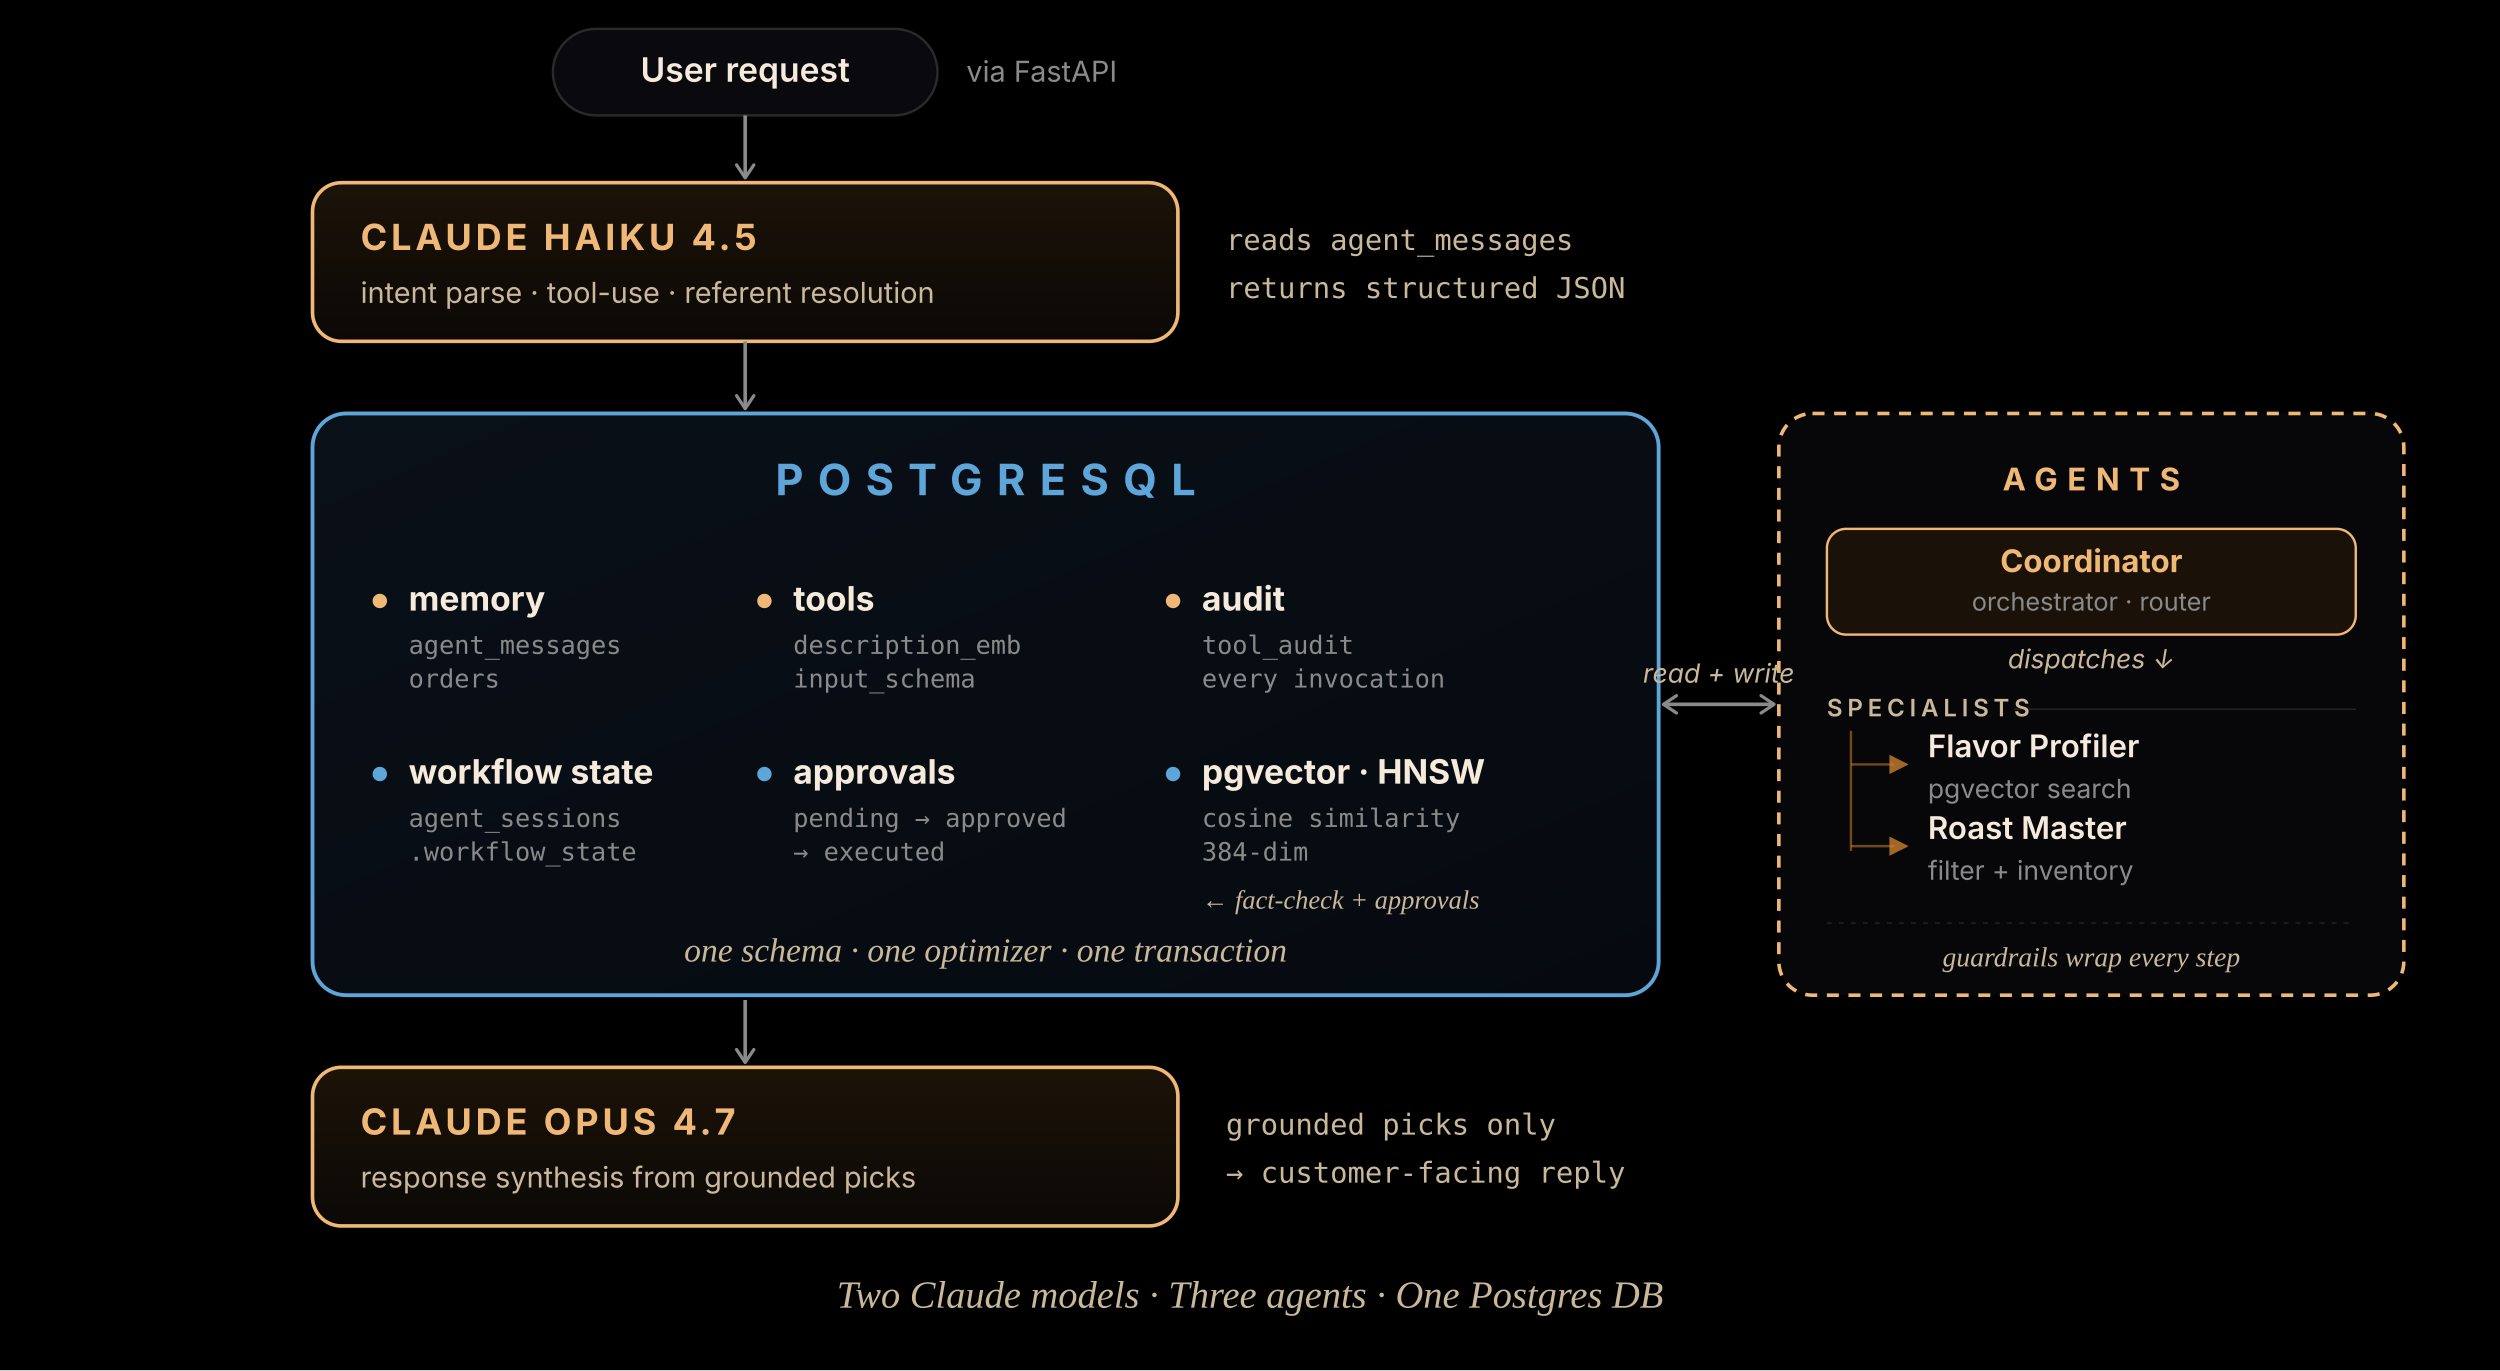
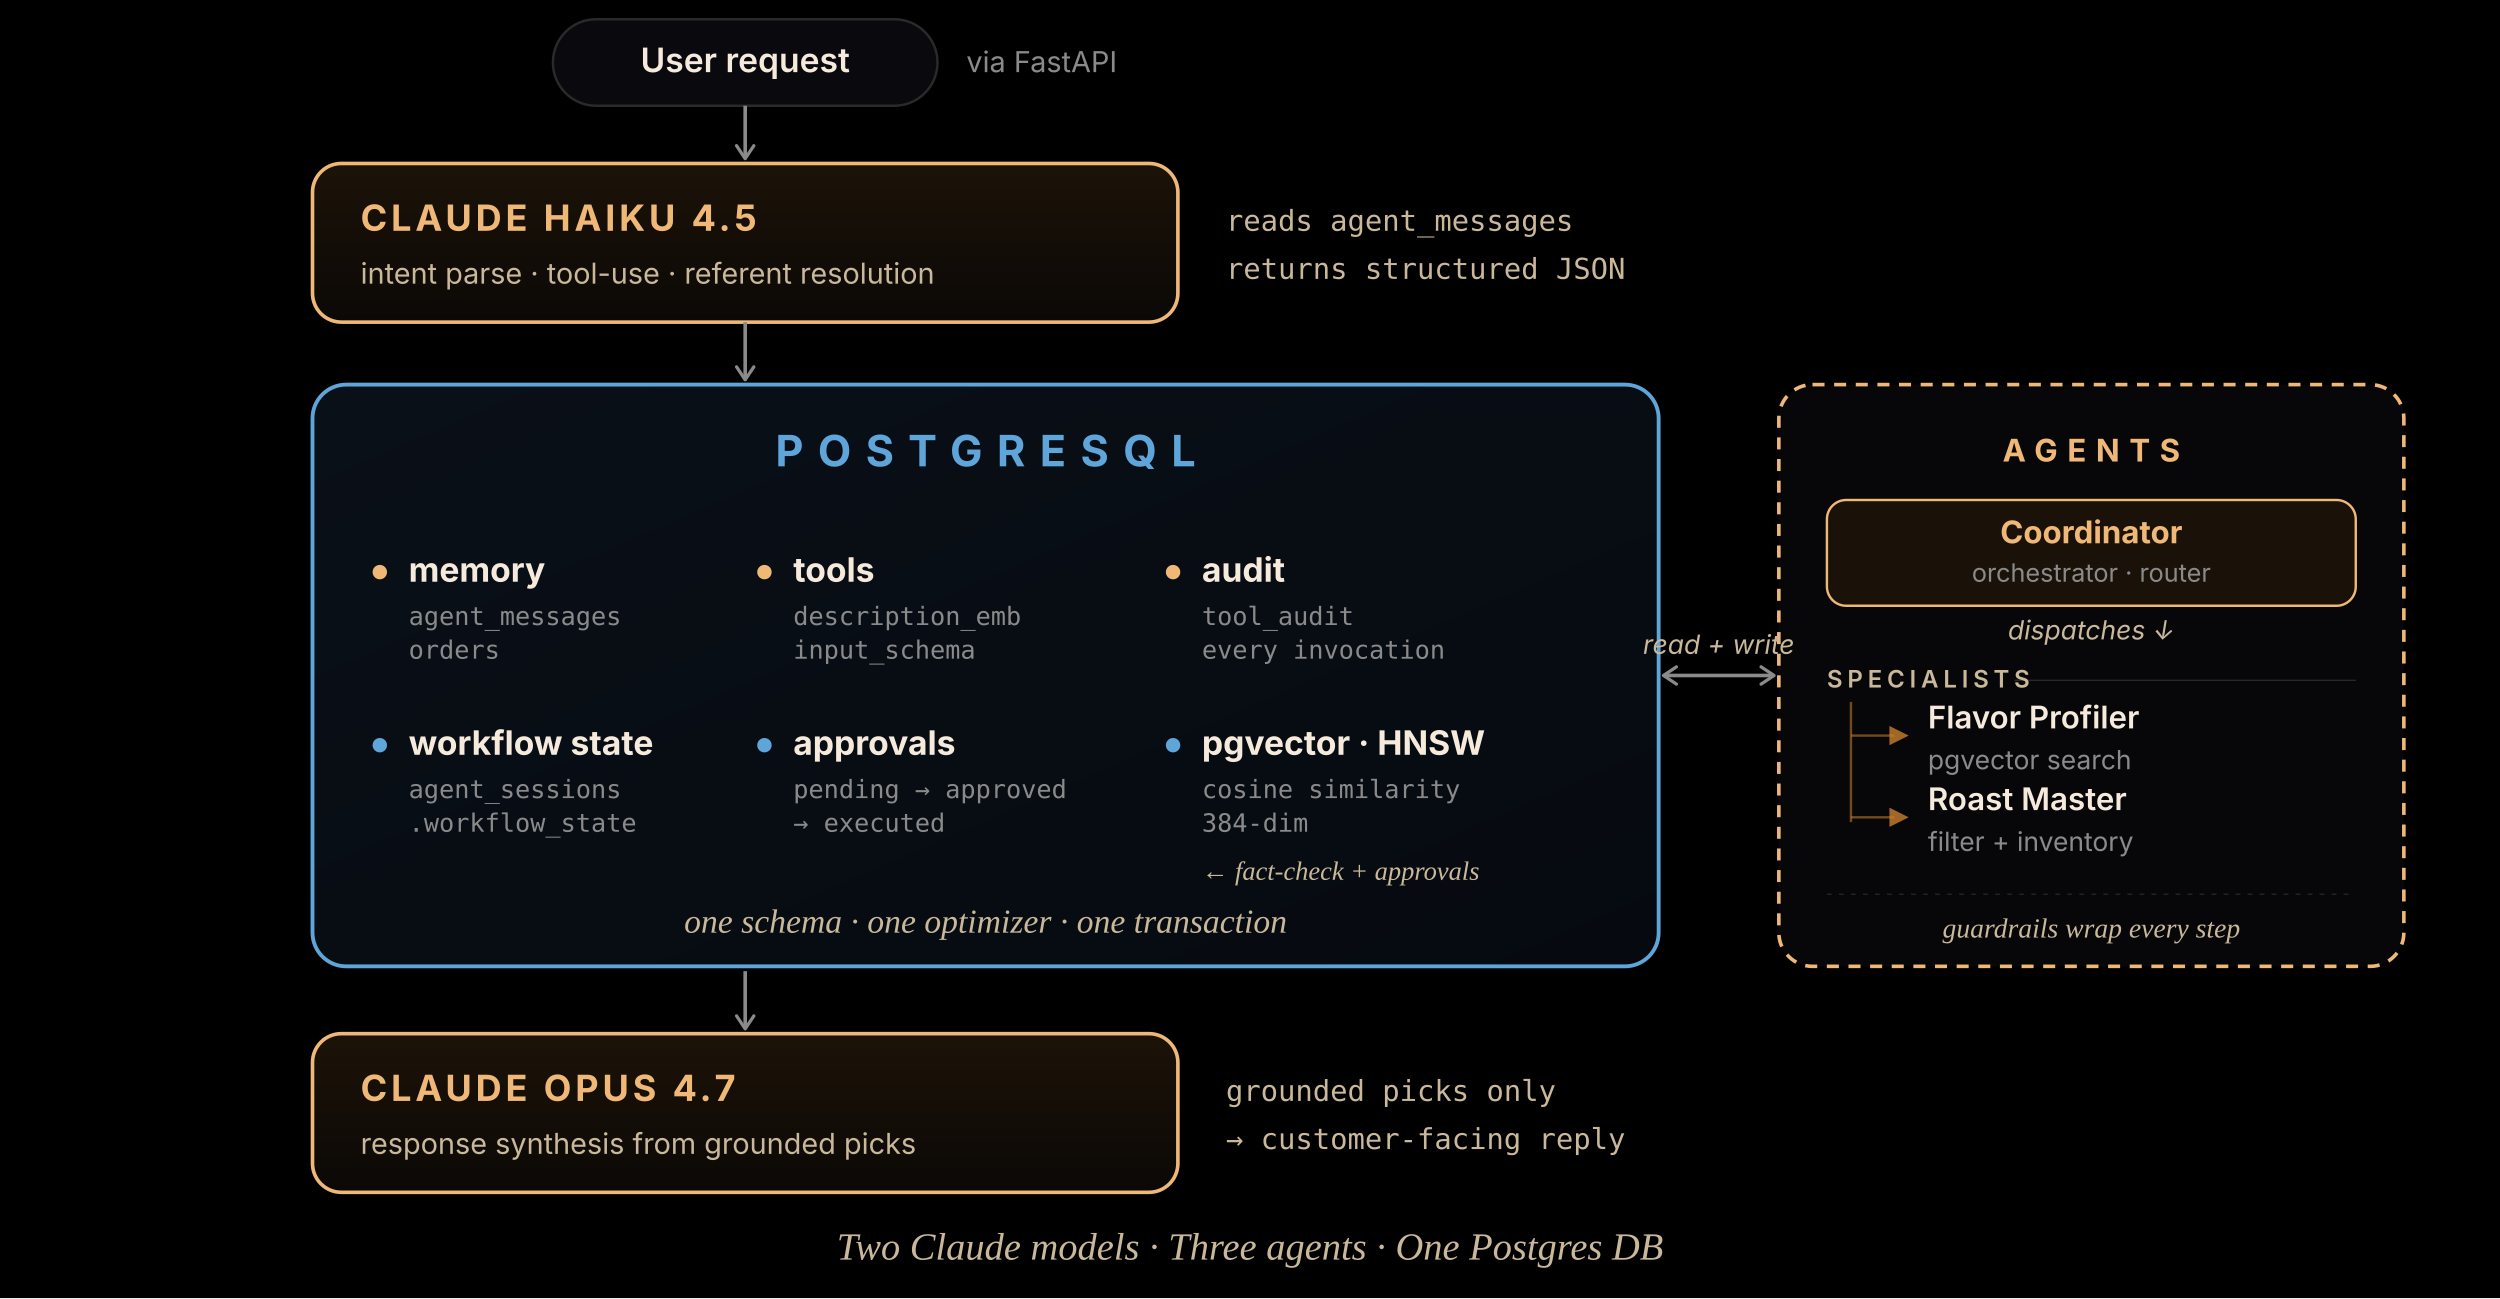
- <svg xmlns="http://www.w3.org/2000/svg" viewBox="0 0 1040 570" role="img" aria-label="Architecture: User request enters via FastAPI, Claude Haiku parses intent, PostgreSQL holds memory and operational state including audit and workflow, the dashed Coordinator column dispatches to Flavor Profiler, Roast Master, and Guardrails, Claude Opus synthesizes a grounded reply returned to the customer.">
+ <svg xmlns="http://www.w3.org/2000/svg" viewBox="0 0 1040 540" role="img" aria-label="Architecture: User request enters via FastAPI, Claude Haiku parses intent, PostgreSQL holds memory and operational state including audit and workflow, the dashed Coordinator column dispatches to Flavor Profiler, Roast Master, and Guardrails, Claude Opus synthesizes a grounded reply returned to the customer.">
  <defs>
    <linearGradient id="llmFill" x1="0%" y1="0%" x2="0%" y2="100%">
      <stop offset="0%" stop-color="#1c1308" />
      <stop offset="100%" stop-color="#0b0806" />
    </linearGradient>
    <linearGradient id="pgFill" x1="0%" y1="0%" x2="100%" y2="100%">
      <stop offset="0%" stop-color="#0a1018" />
      <stop offset="100%" stop-color="#060a10" />
    </linearGradient>
    <marker id="arrow" viewBox="0 0 10 10" refX="8" refY="5" markerWidth="6" markerHeight="6" orient="auto-start-reverse">
      <path d="M2 1 L8 5 L2 9" fill="none" stroke="#8a8a8a" stroke-width="1.5" stroke-linecap="round" stroke-linejoin="round" />
    </marker>
    <marker id="arrow-start" viewBox="0 0 10 10" refX="2" refY="5" markerWidth="6" markerHeight="6" orient="auto">
      <path d="M8 1 L2 5 L8 9" fill="none" stroke="#8a8a8a" stroke-width="1.5" stroke-linecap="round" stroke-linejoin="round" />
    </marker>
  </defs>
-   <rect width="1040" height="570" fill="#000000" />
+   <rect width="1040" height="540" fill="#000000" />
  <g>
-     <rect x="230" y="12" width="160" height="36" rx="18" fill="#0a0a0e" stroke="#2a2a2a" stroke-width="1" />
-     <text x="310" y="34" fill="#f5eadb" font-family="Inter, Helvetica, Arial, sans-serif" font-weight="600" font-size="14" text-anchor="middle">User request</text>
+     <rect x="230" y="8" width="160" height="36" rx="18" fill="#0a0a0e" stroke="#2a2a2a" stroke-width="1" />
+     <text x="310" y="30" fill="#f5eadb" font-family="Inter, Helvetica, Arial, sans-serif" font-weight="600" font-size="14" text-anchor="middle">User request</text>
  </g>
-   <text x="402" y="34" fill="#8a8a8a" font-family="Inter, Helvetica, Arial, sans-serif" font-size="12">via FastAPI</text>
-   <line x1="310" y1="48" x2="310" y2="74" stroke="#8a8a8a" stroke-width="1.5" marker-end="url(#arrow)" />
+   <text x="402" y="30" fill="#8a8a8a" font-family="Inter, Helvetica, Arial, sans-serif" font-size="12">via FastAPI</text>
+   <line x1="310" y1="44" x2="310" y2="66" stroke="#8a8a8a" stroke-width="1.5" marker-end="url(#arrow)" />
  <g>
-     <rect x="130" y="76" width="360" height="66" rx="12" fill="url(#llmFill)" stroke="#f0b877" stroke-width="1.5" />
-     <text x="150" y="104" fill="#f0b877" font-family="Inter, Helvetica, Arial, sans-serif" font-weight="700" font-size="15" letter-spacing="1.6">CLAUDE HAIKU 4.5</text>
-     <text x="150" y="126" fill="#c9b89a" font-family="Inter, Helvetica, Arial, sans-serif" font-size="12">intent parse · tool-use · referent resolution</text>
+     <rect x="130" y="68" width="360" height="66" rx="12" fill="url(#llmFill)" stroke="#f0b877" stroke-width="1.5" />
+     <text x="150" y="96" fill="#f0b877" font-family="Inter, Helvetica, Arial, sans-serif" font-weight="700" font-size="15" letter-spacing="1.6">CLAUDE HAIKU 4.5</text>
+     <text x="150" y="118" fill="#c9b89a" font-family="Inter, Helvetica, Arial, sans-serif" font-size="12">intent parse · tool-use · referent resolution</text>
  </g>
-   <text x="510" y="104" fill="#c9b89a" font-family="Menlo, Consolas, monospace" font-size="12">reads agent_messages</text>
-   <text x="510" y="124" fill="#c9b89a" font-family="Menlo, Consolas, monospace" font-size="12">returns structured JSON</text>
-   <line x1="310" y1="142" x2="310" y2="170" stroke="#8a8a8a" stroke-width="1.5" marker-end="url(#arrow)" />
+   <text x="510" y="96" fill="#c9b89a" font-family="Menlo, Consolas, monospace" font-size="12">reads agent_messages</text>
+   <text x="510" y="116" fill="#c9b89a" font-family="Menlo, Consolas, monospace" font-size="12">returns structured JSON</text>
+   <line x1="310" y1="134" x2="310" y2="158" stroke="#8a8a8a" stroke-width="1.5" marker-end="url(#arrow)" />
  <g>
-     <rect x="130" y="172" width="560" height="242" rx="14" fill="url(#pgFill)" stroke="#5ea5d9" stroke-width="1.6" />
-     <text x="410" y="206" fill="#5ea5d9" font-family="Inter, Helvetica, Arial, sans-serif" font-weight="700" font-size="18" text-anchor="middle" letter-spacing="6">POSTGRESQL</text>
-     <circle cx="158" cy="250" r="3" fill="#f0b877" />
-     <text x="170" y="254" fill="#f5eadb" font-family="Inter, Helvetica, Arial, sans-serif" font-weight="700" font-size="14">memory</text>
-     <text x="170" y="272" fill="#8a8a8a" font-family="Menlo, Consolas, monospace" font-size="10.5">agent_messages</text>
-     <text x="170" y="286" fill="#8a8a8a" font-family="Menlo, Consolas, monospace" font-size="10.5">orders</text>
-     <circle cx="318" cy="250" r="3" fill="#f0b877" />
-     <text x="330" y="254" fill="#f5eadb" font-family="Inter, Helvetica, Arial, sans-serif" font-weight="700" font-size="14">tools</text>
-     <text x="330" y="272" fill="#8a8a8a" font-family="Menlo, Consolas, monospace" font-size="10.5">description_emb</text>
-     <text x="330" y="286" fill="#8a8a8a" font-family="Menlo, Consolas, monospace" font-size="10.5">input_schema</text>
-     <circle cx="488" cy="250" r="3" fill="#f0b877" />
-     <text x="500" y="254" fill="#f5eadb" font-family="Inter, Helvetica, Arial, sans-serif" font-weight="700" font-size="14">audit</text>
-     <text x="500" y="272" fill="#8a8a8a" font-family="Menlo, Consolas, monospace" font-size="10.5">tool_audit</text>
-     <text x="500" y="286" fill="#8a8a8a" font-family="Menlo, Consolas, monospace" font-size="10.5">every invocation</text>
-     <circle cx="158" cy="322" r="3" fill="#5ea5d9" />
-     <text x="170" y="326" fill="#f5eadb" font-family="Inter, Helvetica, Arial, sans-serif" font-weight="700" font-size="14">workflow state</text>
-     <text x="170" y="344" fill="#8a8a8a" font-family="Menlo, Consolas, monospace" font-size="10.5">agent_sessions</text>
-     <text x="170" y="358" fill="#8a8a8a" font-family="Menlo, Consolas, monospace" font-size="10.5">.workflow_state</text>
-     <circle cx="318" cy="322" r="3" fill="#5ea5d9" />
-     <text x="330" y="326" fill="#f5eadb" font-family="Inter, Helvetica, Arial, sans-serif" font-weight="700" font-size="14">approvals</text>
-     <text x="330" y="344" fill="#8a8a8a" font-family="Menlo, Consolas, monospace" font-size="10.5">pending → approved</text>
-     <text x="330" y="358" fill="#8a8a8a" font-family="Menlo, Consolas, monospace" font-size="10.5">→ executed</text>
-     <circle cx="488" cy="322" r="3" fill="#5ea5d9" />
-     <text x="500" y="326" fill="#f5eadb" font-family="Inter, Helvetica, Arial, sans-serif" font-weight="700" font-size="14">pgvector · HNSW</text>
-     <text x="500" y="344" fill="#8a8a8a" font-family="Menlo, Consolas, monospace" font-size="10.5">cosine similarity</text>
-     <text x="500" y="358" fill="#8a8a8a" font-family="Menlo, Consolas, monospace" font-size="10.5">384-dim</text>
-     <text x="500" y="378" fill="#c9b89a" font-family="Georgia, 'Times New Roman', serif" font-style="italic" font-size="11">← fact-check + approvals</text>
-     <text x="410" y="400" fill="#c9b89a" font-family="Georgia, 'Times New Roman', serif" font-style="italic" font-size="14" text-anchor="middle">one schema · one optimizer · one transaction</text>
+     <rect x="130" y="160" width="560" height="242" rx="14" fill="url(#pgFill)" stroke="#5ea5d9" stroke-width="1.6" />
+     <text x="410" y="194" fill="#5ea5d9" font-family="Inter, Helvetica, Arial, sans-serif" font-weight="700" font-size="18" text-anchor="middle" letter-spacing="6">POSTGRESQL</text>
+     <circle cx="158" cy="238" r="3" fill="#f0b877" />
+     <text x="170" y="242" fill="#f5eadb" font-family="Inter, Helvetica, Arial, sans-serif" font-weight="700" font-size="14">memory</text>
+     <text x="170" y="260" fill="#8a8a8a" font-family="Menlo, Consolas, monospace" font-size="10.5">agent_messages</text>
+     <text x="170" y="274" fill="#8a8a8a" font-family="Menlo, Consolas, monospace" font-size="10.5">orders</text>
+     <circle cx="318" cy="238" r="3" fill="#f0b877" />
+     <text x="330" y="242" fill="#f5eadb" font-family="Inter, Helvetica, Arial, sans-serif" font-weight="700" font-size="14">tools</text>
+     <text x="330" y="260" fill="#8a8a8a" font-family="Menlo, Consolas, monospace" font-size="10.5">description_emb</text>
+     <text x="330" y="274" fill="#8a8a8a" font-family="Menlo, Consolas, monospace" font-size="10.5">input_schema</text>
+     <circle cx="488" cy="238" r="3" fill="#f0b877" />
+     <text x="500" y="242" fill="#f5eadb" font-family="Inter, Helvetica, Arial, sans-serif" font-weight="700" font-size="14">audit</text>
+     <text x="500" y="260" fill="#8a8a8a" font-family="Menlo, Consolas, monospace" font-size="10.5">tool_audit</text>
+     <text x="500" y="274" fill="#8a8a8a" font-family="Menlo, Consolas, monospace" font-size="10.5">every invocation</text>
+     <circle cx="158" cy="310" r="3" fill="#5ea5d9" />
+     <text x="170" y="314" fill="#f5eadb" font-family="Inter, Helvetica, Arial, sans-serif" font-weight="700" font-size="14">workflow state</text>
+     <text x="170" y="332" fill="#8a8a8a" font-family="Menlo, Consolas, monospace" font-size="10.5">agent_sessions</text>
+     <text x="170" y="346" fill="#8a8a8a" font-family="Menlo, Consolas, monospace" font-size="10.5">.workflow_state</text>
+     <circle cx="318" cy="310" r="3" fill="#5ea5d9" />
+     <text x="330" y="314" fill="#f5eadb" font-family="Inter, Helvetica, Arial, sans-serif" font-weight="700" font-size="14">approvals</text>
+     <text x="330" y="332" fill="#8a8a8a" font-family="Menlo, Consolas, monospace" font-size="10.5">pending → approved</text>
+     <text x="330" y="346" fill="#8a8a8a" font-family="Menlo, Consolas, monospace" font-size="10.5">→ executed</text>
+     <circle cx="488" cy="310" r="3" fill="#5ea5d9" />
+     <text x="500" y="314" fill="#f5eadb" font-family="Inter, Helvetica, Arial, sans-serif" font-weight="700" font-size="14">pgvector · HNSW</text>
+     <text x="500" y="332" fill="#8a8a8a" font-family="Menlo, Consolas, monospace" font-size="10.5">cosine similarity</text>
+     <text x="500" y="346" fill="#8a8a8a" font-family="Menlo, Consolas, monospace" font-size="10.5">384-dim</text>
+     <text x="500" y="366" fill="#c9b89a" font-family="Georgia, 'Times New Roman', serif" font-style="italic" font-size="11">← fact-check + approvals</text>
+     <text x="410" y="388" fill="#c9b89a" font-family="Georgia, 'Times New Roman', serif" font-style="italic" font-size="14" text-anchor="middle">one schema · one optimizer · one transaction</text>
  </g>
  <g>
-     <rect x="740" y="172" width="260" height="242" rx="14" fill="#07070a" stroke="#f0b877" stroke-width="1.5" stroke-dasharray="5 4" />
-     <text x="870" y="204" fill="#f0b877" font-family="Inter, Helvetica, Arial, sans-serif" font-weight="700" font-size="13" text-anchor="middle" letter-spacing="4">AGENTS</text>
-     <rect x="760" y="220" width="220" height="44" rx="8" fill="#1a1208" stroke="#f0b877" stroke-width="1" />
-     <text x="870" y="238" fill="#f0b877" font-family="Inter, Helvetica, Arial, sans-serif" font-weight="700" font-size="13" text-anchor="middle">Coordinator</text>
-     <text x="870" y="254" fill="#8a8a8a" font-family="Inter, Helvetica, Arial, sans-serif" font-size="10.5" text-anchor="middle">orchestrator · router</text>
-     <text x="870" y="278" fill="#c9b89a" font-family="Inter, Helvetica, Arial, sans-serif" font-style="italic" font-size="11" text-anchor="middle">dispatches ↓</text>
-     <text x="760" y="298" fill="#c9b89a" font-family="Inter, Helvetica, Arial, sans-serif" font-weight="600" font-size="10" letter-spacing="2">SPECIALISTS</text>
-     <line x1="838" y1="295" x2="980" y2="295" stroke="#c9b89a" stroke-width="0.5" opacity="0.2" />
-     <line x1="770" y1="304" x2="770" y2="354" stroke="#c97f2a" stroke-width="1" opacity="0.55" />
-     <line x1="770" y1="318" x2="788" y2="318" stroke="#c97f2a" stroke-width="1" opacity="0.55" />
-     <polygon points="786,314 794,318 786,322" fill="#c97f2a" opacity="0.8" />
-     <text x="802" y="315" fill="#f5eadb" font-family="Inter, Helvetica, Arial, sans-serif" font-weight="600" font-size="13">Flavor Profiler</text>
-     <text x="802" y="332" fill="#8a8a8a" font-family="Inter, Helvetica, Arial, sans-serif" font-size="11">pgvector search</text>
-     <line x1="770" y1="352" x2="788" y2="352" stroke="#c97f2a" stroke-width="1" opacity="0.55" />
-     <polygon points="786,348 794,352 786,356" fill="#c97f2a" opacity="0.8" />
-     <text x="802" y="349" fill="#f5eadb" font-family="Inter, Helvetica, Arial, sans-serif" font-weight="600" font-size="13">Roast Master</text>
-     <text x="802" y="366" fill="#8a8a8a" font-family="Inter, Helvetica, Arial, sans-serif" font-size="11">filter + inventory</text>
-     <line x1="760" y1="384" x2="980" y2="384" stroke="#c9b89a" stroke-width="0.5" opacity="0.18" stroke-dasharray="2 3" />
-     <text x="870" y="402" fill="#c9b89a" font-family="Georgia, 'Times New Roman', serif" font-style="italic" font-size="11.5" text-anchor="middle">guardrails wrap every step</text>
+     <rect x="740" y="160" width="260" height="242" rx="14" fill="#07070a" stroke="#f0b877" stroke-width="1.5" stroke-dasharray="5 4" />
+     <text x="870" y="192" fill="#f0b877" font-family="Inter, Helvetica, Arial, sans-serif" font-weight="700" font-size="13" text-anchor="middle" letter-spacing="4">AGENTS</text>
+     <rect x="760" y="208" width="220" height="44" rx="8" fill="#1a1208" stroke="#f0b877" stroke-width="1" />
+     <text x="870" y="226" fill="#f0b877" font-family="Inter, Helvetica, Arial, sans-serif" font-weight="700" font-size="13" text-anchor="middle">Coordinator</text>
+     <text x="870" y="242" fill="#8a8a8a" font-family="Inter, Helvetica, Arial, sans-serif" font-size="10.5" text-anchor="middle">orchestrator · router</text>
+     <text x="870" y="266" fill="#c9b89a" font-family="Inter, Helvetica, Arial, sans-serif" font-style="italic" font-size="11" text-anchor="middle">dispatches ↓</text>
+     <text x="760" y="286" fill="#c9b89a" font-family="Inter, Helvetica, Arial, sans-serif" font-weight="600" font-size="10" letter-spacing="2">SPECIALISTS</text>
+     <line x1="838" y1="283" x2="980" y2="283" stroke="#c9b89a" stroke-width="0.5" opacity="0.2" />
+     <line x1="770" y1="292" x2="770" y2="342" stroke="#c97f2a" stroke-width="1" opacity="0.55" />
+     <line x1="770" y1="306" x2="788" y2="306" stroke="#c97f2a" stroke-width="1" opacity="0.55" />
+     <polygon points="786,302 794,306 786,310" fill="#c97f2a" opacity="0.8" />
+     <text x="802" y="303" fill="#f5eadb" font-family="Inter, Helvetica, Arial, sans-serif" font-weight="600" font-size="13">Flavor Profiler</text>
+     <text x="802" y="320" fill="#8a8a8a" font-family="Inter, Helvetica, Arial, sans-serif" font-size="11">pgvector search</text>
+     <line x1="770" y1="340" x2="788" y2="340" stroke="#c97f2a" stroke-width="1" opacity="0.55" />
+     <polygon points="786,336 794,340 786,344" fill="#c97f2a" opacity="0.8" />
+     <text x="802" y="337" fill="#f5eadb" font-family="Inter, Helvetica, Arial, sans-serif" font-weight="600" font-size="13">Roast Master</text>
+     <text x="802" y="354" fill="#8a8a8a" font-family="Inter, Helvetica, Arial, sans-serif" font-size="11">filter + inventory</text>
+     <line x1="760" y1="372" x2="980" y2="372" stroke="#c9b89a" stroke-width="0.5" opacity="0.18" stroke-dasharray="2 3" />
+     <text x="870" y="390" fill="#c9b89a" font-family="Georgia, 'Times New Roman', serif" font-style="italic" font-size="11.5" text-anchor="middle">guardrails wrap every step</text>
  </g>
-   <line x1="692" y1="293" x2="738" y2="293" stroke="#8a8a8a" stroke-width="1.5" marker-start="url(#arrow-start)" marker-end="url(#arrow)" />
-   <text x="715" y="284" fill="#c9b89a" font-family="Inter, Helvetica, Arial, sans-serif" font-style="italic" font-size="11" text-anchor="middle">read + write</text>
-   <line x1="310" y1="416" x2="310" y2="442" stroke="#8a8a8a" stroke-width="1.5" marker-end="url(#arrow)" />
+   <line x1="692" y1="281" x2="738" y2="281" stroke="#8a8a8a" stroke-width="1.5" marker-start="url(#arrow-start)" marker-end="url(#arrow)" />
+   <text x="715" y="272" fill="#c9b89a" font-family="Inter, Helvetica, Arial, sans-serif" font-style="italic" font-size="11" text-anchor="middle">read + write</text>
+   <line x1="310" y1="404" x2="310" y2="428" stroke="#8a8a8a" stroke-width="1.5" marker-end="url(#arrow)" />
  <g>
-     <rect x="130" y="444" width="360" height="66" rx="12" fill="url(#llmFill)" stroke="#f0b877" stroke-width="1.5" />
-     <text x="150" y="472" fill="#f0b877" font-family="Inter, Helvetica, Arial, sans-serif" font-weight="700" font-size="15" letter-spacing="1.6">CLAUDE OPUS 4.7</text>
-     <text x="150" y="494" fill="#c9b89a" font-family="Inter, Helvetica, Arial, sans-serif" font-size="12">response synthesis from grounded picks</text>
+     <rect x="130" y="430" width="360" height="66" rx="12" fill="url(#llmFill)" stroke="#f0b877" stroke-width="1.5" />
+     <text x="150" y="458" fill="#f0b877" font-family="Inter, Helvetica, Arial, sans-serif" font-weight="700" font-size="15" letter-spacing="1.6">CLAUDE OPUS 4.7</text>
+     <text x="150" y="480" fill="#c9b89a" font-family="Inter, Helvetica, Arial, sans-serif" font-size="12">response synthesis from grounded picks</text>
  </g>
-   <text x="510" y="472" fill="#c9b89a" font-family="Menlo, Consolas, monospace" font-size="12">grounded picks only</text>
-   <text x="510" y="492" fill="#c9b89a" font-family="Menlo, Consolas, monospace" font-size="12">→ customer-facing reply</text>
-   <text x="520" y="544" fill="#c9b89a" font-family="Georgia, 'Times New Roman', serif" font-style="italic" font-size="16" text-anchor="middle">Two Claude models · Three agents · One Postgres DB</text>
+   <text x="510" y="458" fill="#c9b89a" font-family="Menlo, Consolas, monospace" font-size="12">grounded picks only</text>
+   <text x="510" y="478" fill="#c9b89a" font-family="Menlo, Consolas, monospace" font-size="12">→ customer-facing reply</text>
+   <text x="520" y="524" fill="#c9b89a" font-family="Georgia, 'Times New Roman', serif" font-style="italic" font-size="16" text-anchor="middle">Two Claude models · Three agents · One Postgres DB</text>
</svg>
